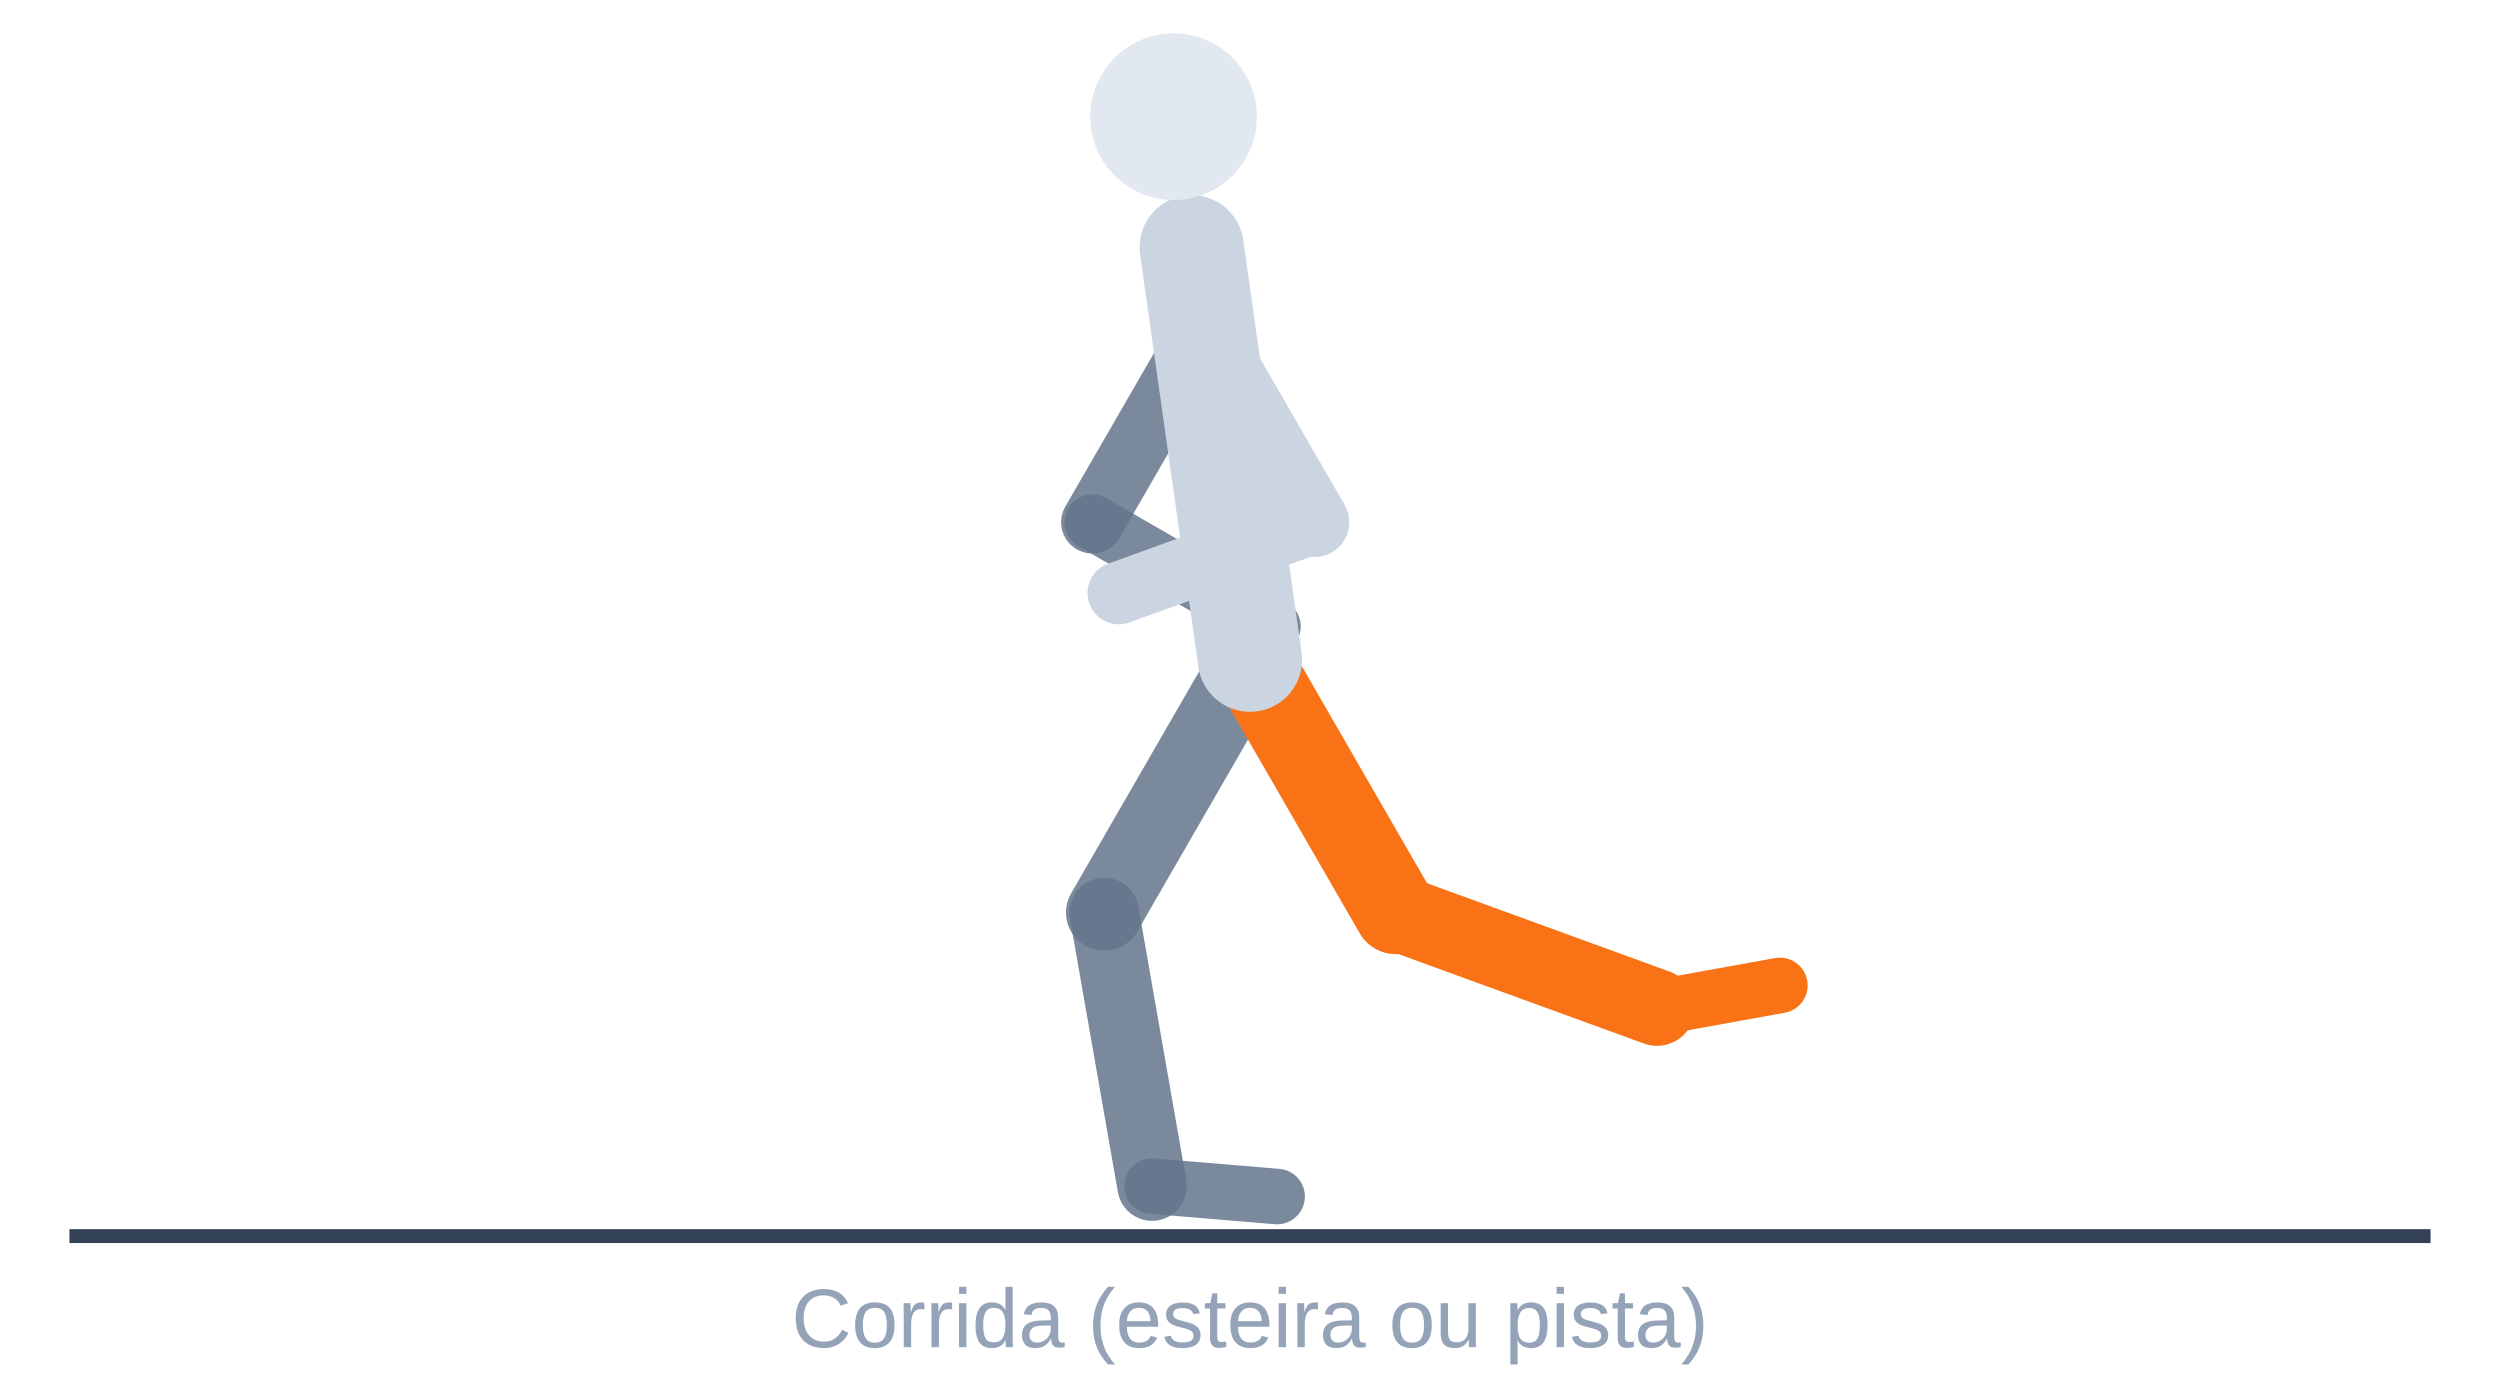
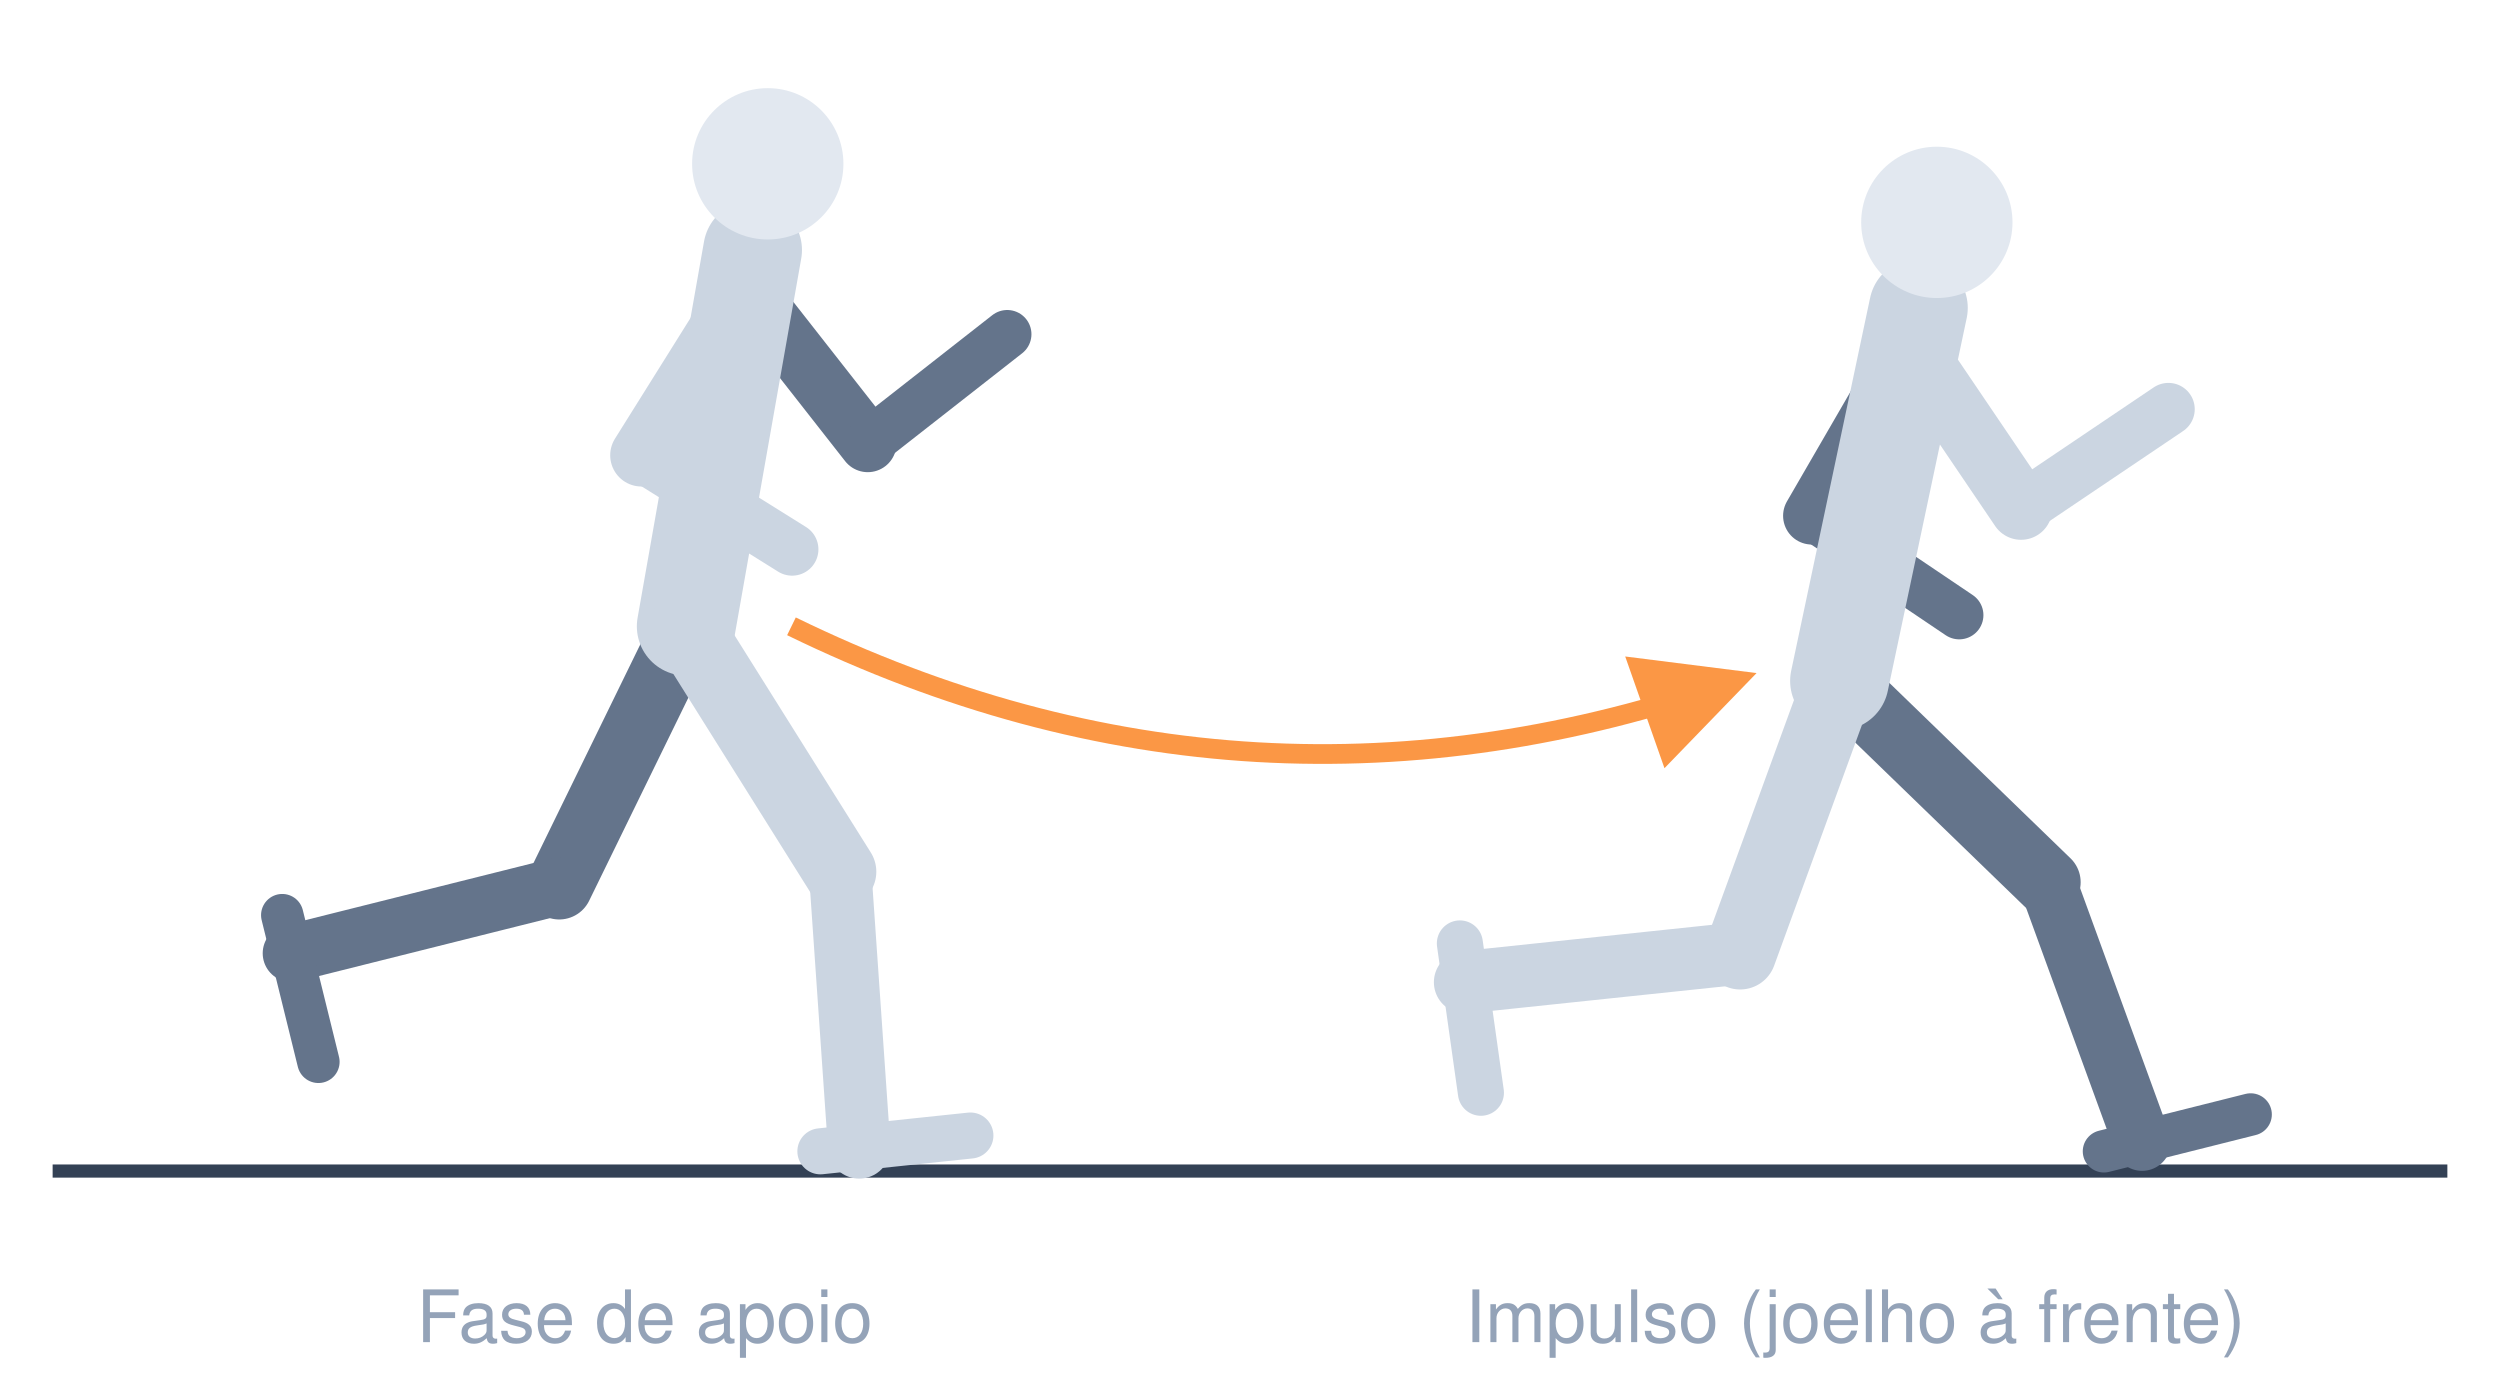
- <svg xmlns="http://www.w3.org/2000/svg" viewBox="0 0 360 200" role="img">
+ <svg xmlns="http://www.w3.org/2000/svg" viewBox="0 0 380 212" role="img" aria-label="corrida">
  <defs>
    <marker id="ah" viewBox="0 0 10 10" refX="8" refY="5" markerWidth="6" markerHeight="6" orient="auto-start-reverse">
      <path d="M0,0 L10,5 L0,10 z" fill="#fb923c" />
    </marker>
  </defs>
-   <line x1="10" y1="178" x2="350" y2="178" stroke="#334155" stroke-width="2" />
-   <line x1="180.0" y1="95.0" x2="159.0" y2="131.4" stroke="#64748b" stroke-width="11" stroke-linecap="round" opacity="0.85" />
-   <line x1="159.0" y1="131.4" x2="165.9" y2="170.8" stroke="#64748b" stroke-width="10" stroke-linecap="round" opacity="0.85" />
-   <line x1="165.9" y1="170.8" x2="183.9" y2="172.3" stroke="#64748b" stroke-width="8" stroke-linecap="round" opacity="0.85" />
-   <line x1="173.3" y1="47.5" x2="157.3" y2="75.2" stroke="#64748b" stroke-width="9" stroke-linecap="round" opacity="0.85" />
-   <line x1="157.3" y1="75.2" x2="183.3" y2="90.2" stroke="#64748b" stroke-width="8" stroke-linecap="round" opacity="0.85" />
-   <line x1="180.0" y1="95.0" x2="201.0" y2="131.4" stroke="#f97316" stroke-width="12" stroke-linecap="round" opacity="1.0" />
-   <line x1="201.0" y1="131.4" x2="238.6" y2="145.1" stroke="#f97316" stroke-width="11" stroke-linecap="round" opacity="1.0" />
-   <line x1="238.6" y1="145.1" x2="256.3" y2="141.9" stroke="#f97316" stroke-width="8" stroke-linecap="round" opacity="1.0" />
-   <line x1="180.0" y1="95.0" x2="171.6" y2="35.6" stroke="#cbd5e1" stroke-width="15" stroke-linecap="round" opacity="1.0" />
-   <circle cx="169.0" cy="16.8" r="12" fill="#e2e8f0" opacity="1.0" />
-   <line x1="173.3" y1="47.5" x2="189.3" y2="75.2" stroke="#cbd5e1" stroke-width="10" stroke-linecap="round" opacity="1.0" />
-   <line x1="189.3" y1="75.2" x2="161.1" y2="85.4" stroke="#cbd5e1" stroke-width="9" stroke-linecap="round" opacity="1.0" />
-   <text x="180" y="194" fill="#94a3b8" font-family="Arial" font-size="12" text-anchor="middle">Corrida (esteira ou pista)</text>
+   <line x1="8.0" y1="178.0" x2="372.0" y2="178.0" stroke="#334155" stroke-width="2" stroke-linecap="butt" />
+   <line x1="104.3" y1="95.2" x2="85.0" y2="134.7" stroke="#64748b" stroke-width="10.12" stroke-linecap="round" />
+   <line x1="85.0" y1="134.7" x2="44.3" y2="144.9" stroke="#64748b" stroke-width="8.74" stroke-linecap="round" />
+   <line x1="42.9" y1="139.1" x2="48.4" y2="161.4" stroke="#64748b" stroke-width="6.44" stroke-linecap="round" />
+   <line x1="113.4" y1="43.8" x2="131.9" y2="67.4" stroke="#64748b" stroke-width="8.74" stroke-linecap="round" />
+   <line x1="131.9" y1="67.4" x2="153.1" y2="50.8" stroke="#64748b" stroke-width="7.36" stroke-linecap="round" />
+   <line x1="104.3" y1="95.2" x2="114.4" y2="38.0" stroke="#cbd5e1" stroke-width="15.0" stroke-linecap="round" />
+   <line x1="114.4" y1="38.0" x2="116.7" y2="24.9" stroke="#cbd5e1" stroke-width="8.0" stroke-linecap="round" />
+   <circle cx="116.7" cy="24.9" r="11.5" fill="#e2e8f0" />
+   <line x1="104.3" y1="95.2" x2="127.7" y2="132.5" stroke="#cbd5e1" stroke-width="11.0" stroke-linecap="round" />
+   <line x1="127.7" y1="132.5" x2="130.6" y2="174.4" stroke="#cbd5e1" stroke-width="9.5" stroke-linecap="round" />
+   <line x1="124.7" y1="175.0" x2="147.5" y2="172.6" stroke="#cbd5e1" stroke-width="7.0" stroke-linecap="round" />
+   <line x1="113.4" y1="43.8" x2="97.5" y2="69.2" stroke="#cbd5e1" stroke-width="9.5" stroke-linecap="round" />
+   <line x1="97.5" y1="69.2" x2="120.4" y2="83.5" stroke="#cbd5e1" stroke-width="8.0" stroke-linecap="round" />
+   <line x1="279.6" y1="103.5" x2="311.2" y2="134.1" stroke="#64748b" stroke-width="10.12" stroke-linecap="round" />
+   <line x1="311.2" y1="134.1" x2="325.6" y2="173.6" stroke="#64748b" stroke-width="8.74" stroke-linecap="round" />
+   <line x1="319.8" y1="175.0" x2="342.1" y2="169.4" stroke="#64748b" stroke-width="6.44" stroke-linecap="round" />
+   <line x1="290.4" y1="52.5" x2="275.4" y2="78.4" stroke="#64748b" stroke-width="8.74" stroke-linecap="round" />
+   <line x1="275.4" y1="78.4" x2="297.8" y2="93.5" stroke="#64748b" stroke-width="7.36" stroke-linecap="round" />
+   <line x1="279.6" y1="103.5" x2="291.6" y2="46.8" stroke="#cbd5e1" stroke-width="15.0" stroke-linecap="round" />
+   <line x1="291.6" y1="46.8" x2="294.4" y2="33.8" stroke="#cbd5e1" stroke-width="8.0" stroke-linecap="round" />
+   <circle cx="294.4" cy="33.8" r="11.5" fill="#e2e8f0" />
+   <line x1="279.6" y1="103.5" x2="264.5" y2="144.9" stroke="#cbd5e1" stroke-width="11.0" stroke-linecap="round" />
+   <line x1="264.5" y1="144.9" x2="222.7" y2="149.3" stroke="#cbd5e1" stroke-width="9.5" stroke-linecap="round" />
+   <line x1="221.9" y1="143.4" x2="225.1" y2="166.1" stroke="#cbd5e1" stroke-width="7.0" stroke-linecap="round" />
+   <line x1="290.4" y1="52.5" x2="307.2" y2="77.3" stroke="#cbd5e1" stroke-width="9.5" stroke-linecap="round" />
+   <line x1="307.2" y1="77.3" x2="329.6" y2="62.2" stroke="#cbd5e1" stroke-width="8.0" stroke-linecap="round" />
+   <path d="M120.3,95.2 Q190.2,129.3 263.6,103.5" fill="none" stroke="#fb923c" stroke-width="3" marker-end="url(#ah)" opacity="0.95" />
+   <text x="98.0" y="204.0" fill="#94a3b8" font-family="-apple-system,Helvetica,Arial,sans-serif" font-size="11" font-weight="400" text-anchor="middle">Fase de apoio</text>
+   <text x="282.0" y="204.0" fill="#94a3b8" font-family="-apple-system,Helvetica,Arial,sans-serif" font-size="11" font-weight="400" text-anchor="middle">Impulso (joelho à frente)</text>
</svg>
